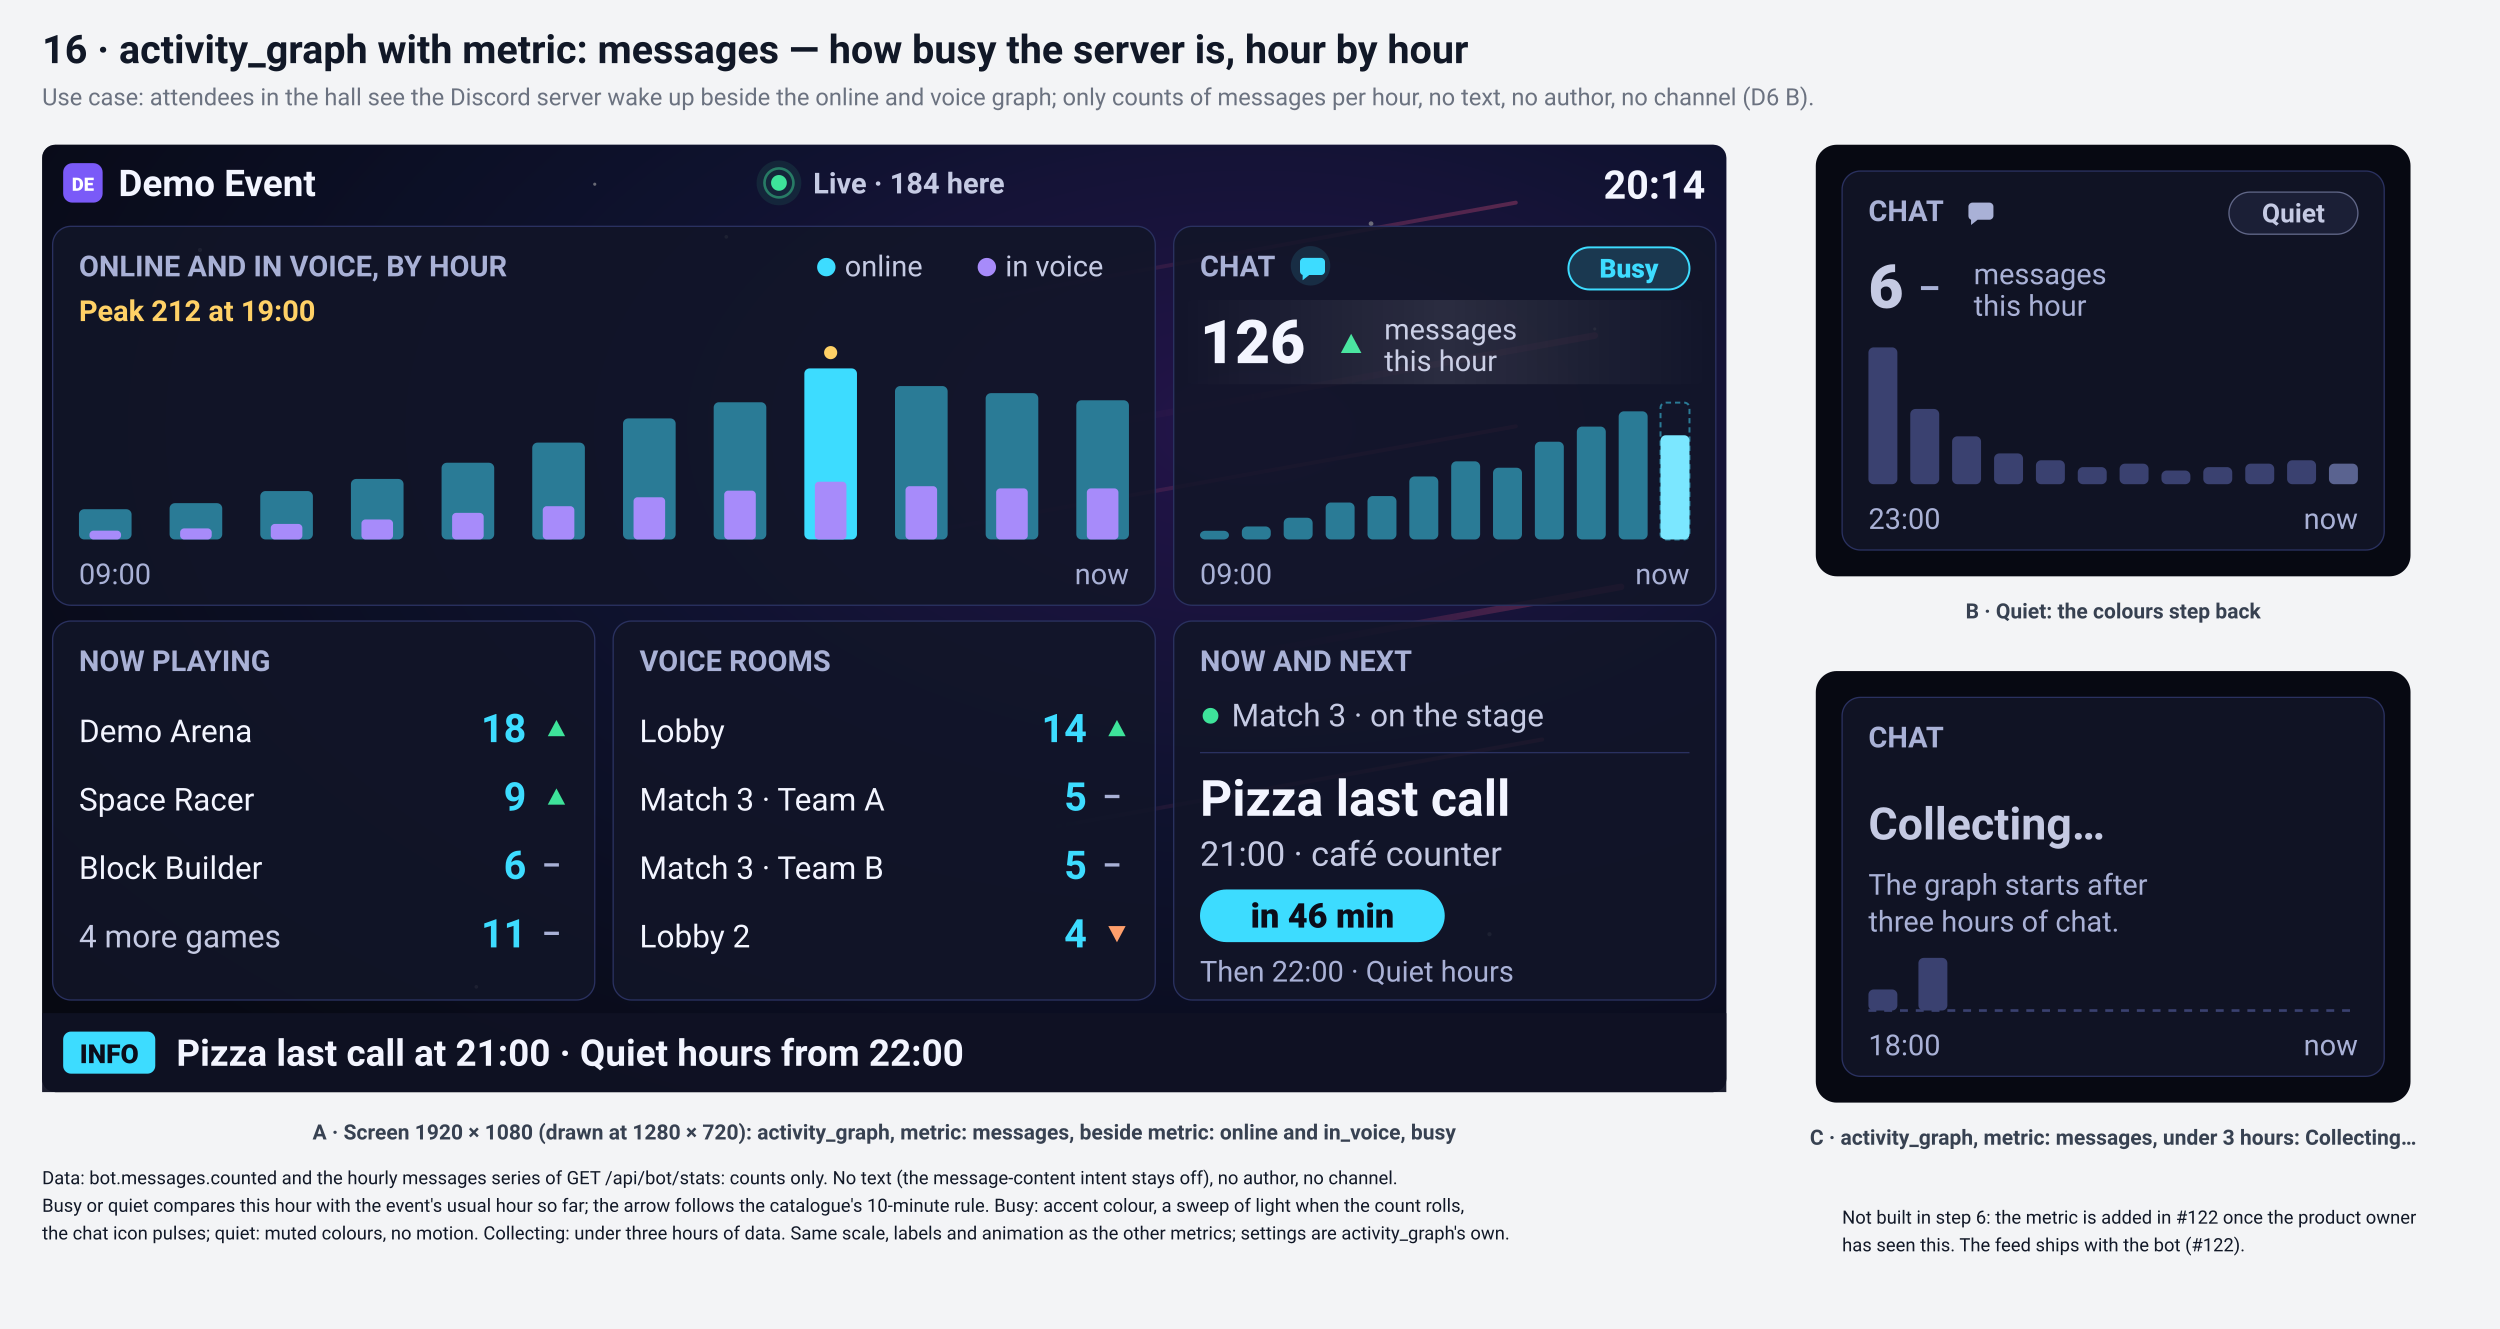
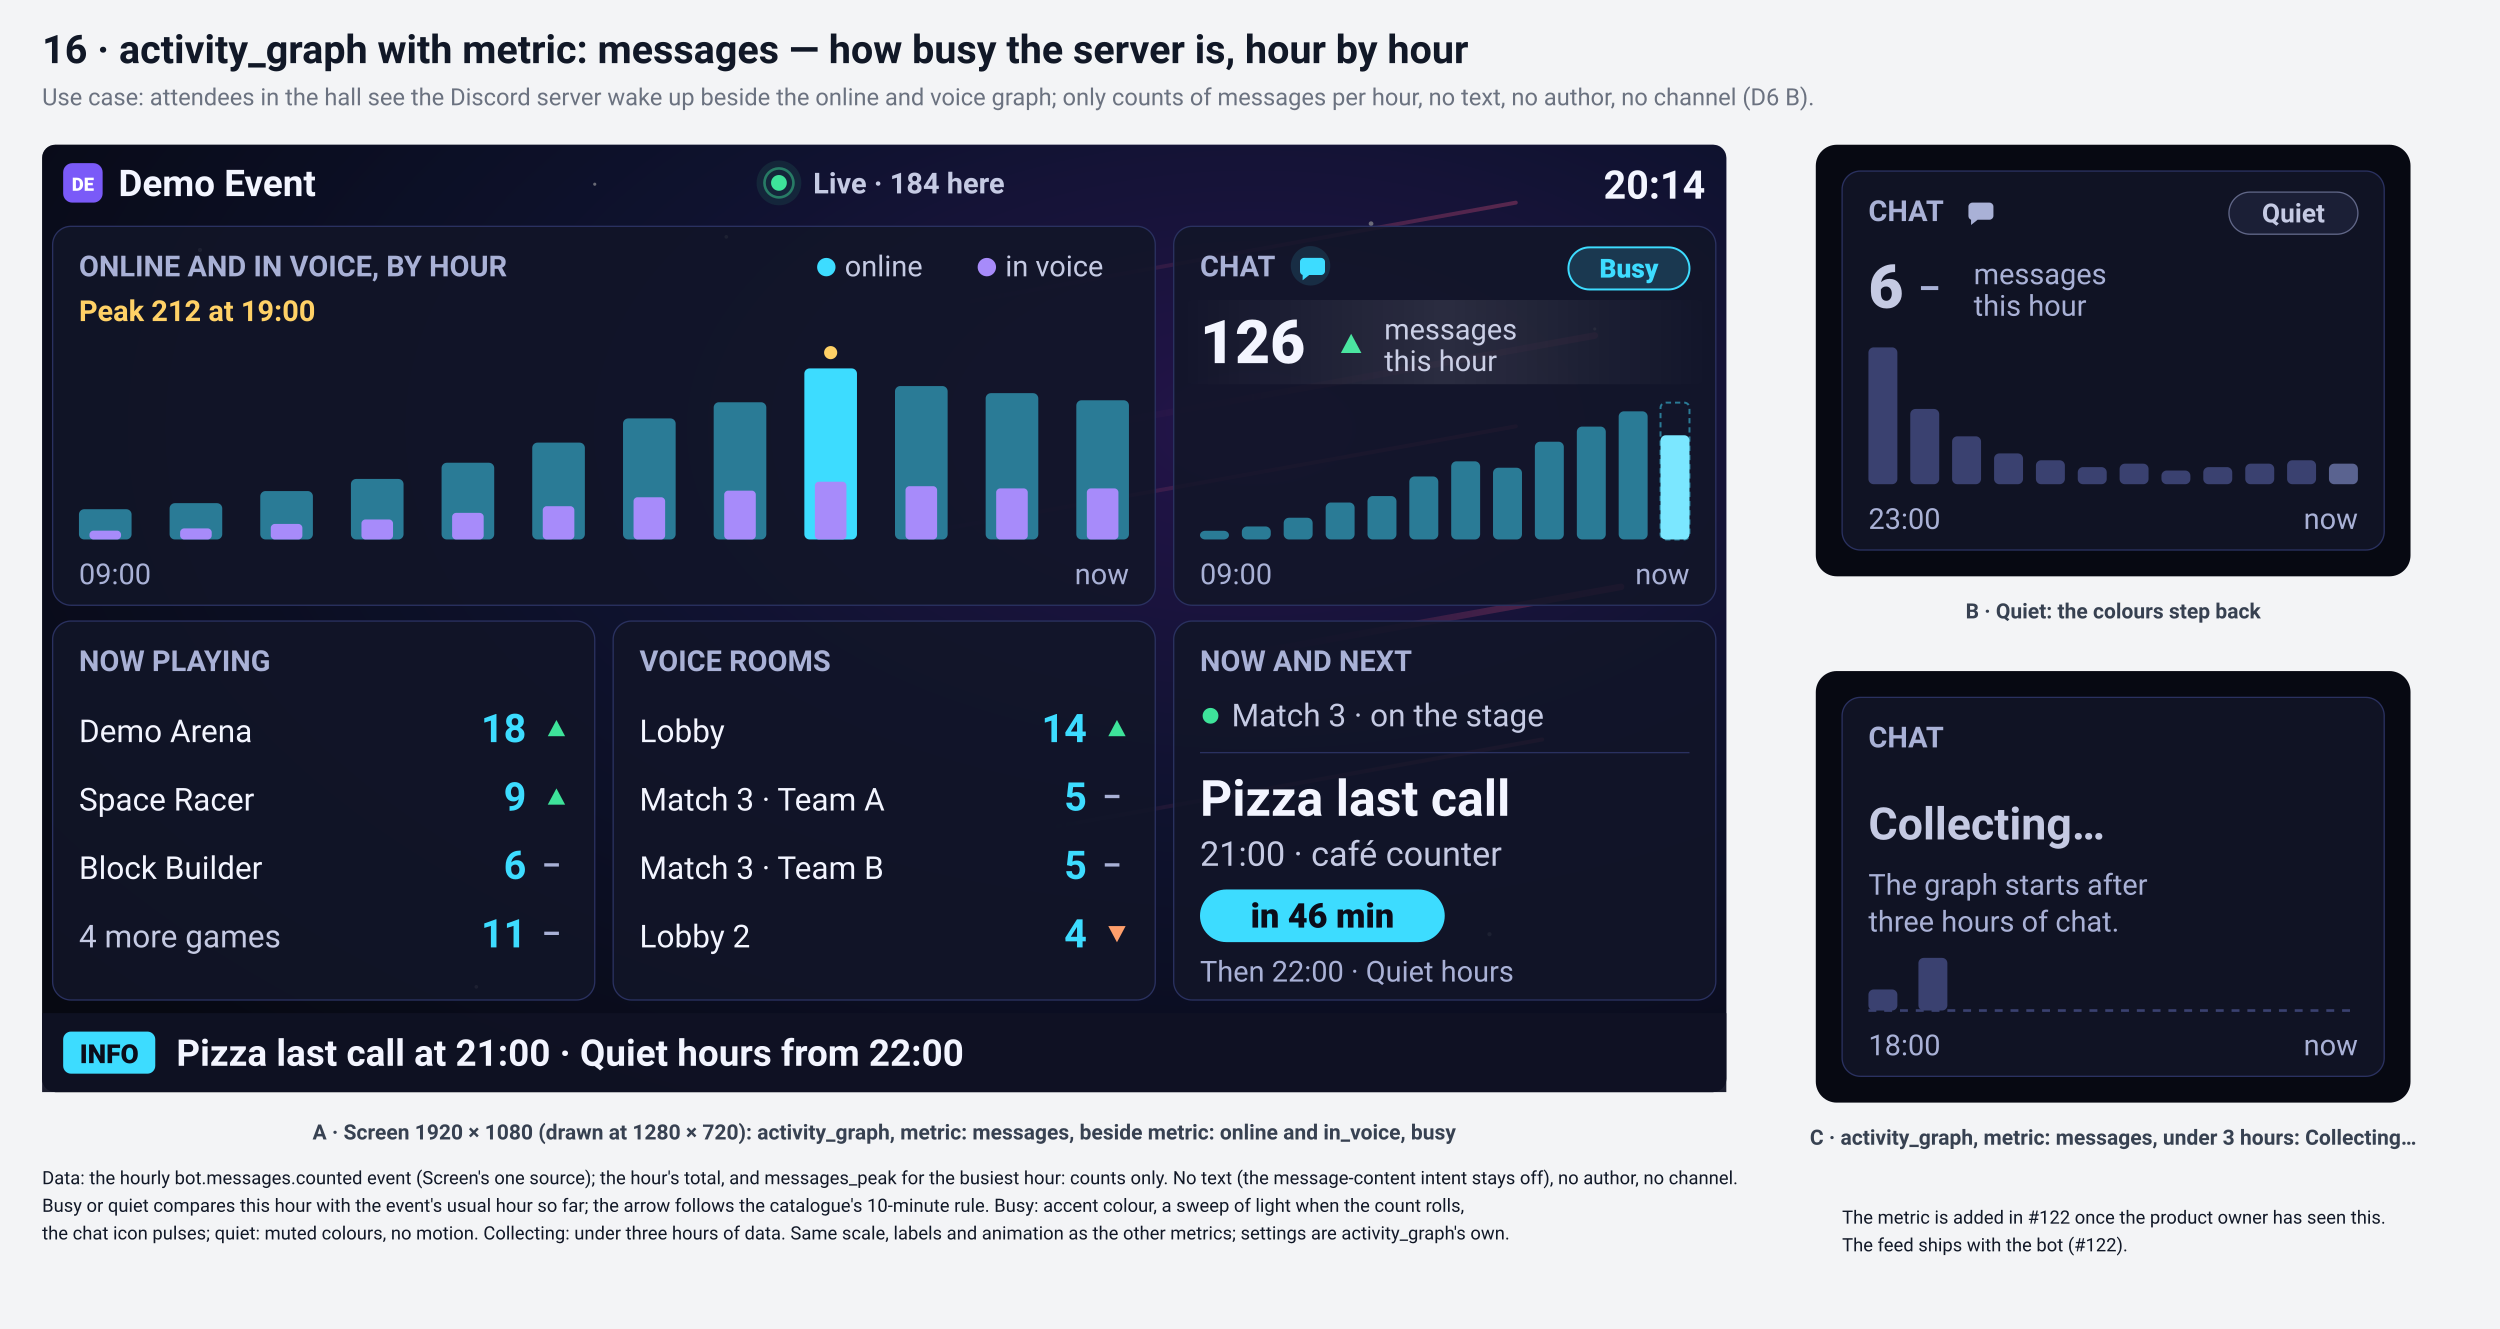
<svg xmlns="http://www.w3.org/2000/svg" viewBox="0 0 1900 1010" width="1900" height="1010" font-family="system-ui, -apple-system, 'Segoe UI', Roboto, Helvetica, Arial, sans-serif">
  <rect x="0" y="0" width="1900" height="1010" rx="0" fill="#f3f4f6" />
  <text x="32" y="48" font-size="30" fill="#111827" font-weight="700" text-anchor="start" data-box="0 1900">16 · activity_graph with metric: messages — how busy the server is, hour by hour</text>
  <text x="32" y="80" font-size="18" fill="#6b7280" font-weight="400" text-anchor="start" data-box="0 1900">Use case: attendees in the hall see the Discord server wake up beside the online and voice graph; only counts of messages per hour, no text, no author, no channel (D6 B).</text>
  <defs>
    <clipPath id="s16clip">
      <rect x="32" y="110" width="1280" height="720" rx="10" />
    </clipPath>
    <radialGradient id="s16bg" cx="0.72" cy="0.3" r="0.9">
      <stop offset="0" stop-color="#3b1d78" />
      <stop offset="0.45" stop-color="#151a46" />
      <stop offset="1" stop-color="#070912" />
    </radialGradient>
    <linearGradient id="s16streak" x1="0" y1="0" x2="1" y2="0">
      <stop offset="0" stop-color="#ff5fa2" stop-opacity="0" />
      <stop offset="1" stop-color="#ff5fa2" stop-opacity="0.55" />
    </linearGradient>
    <linearGradient id="s16cover" x1="0" y1="0" x2="1" y2="1">
      <stop offset="0" stop-color="#7a3cff" />
      <stop offset="1" stop-color="#ff5fa2" />
    </linearGradient>
    <linearGradient id="s16sweep" x1="0" y1="0" x2="1" y2="0">
      <stop offset="0" stop-color="#ffffff" stop-opacity="0" />
      <stop offset="0.5" stop-color="#ffffff" stop-opacity="0.10" />
      <stop offset="1" stop-color="#ffffff" stop-opacity="0" />
    </linearGradient>
  </defs>
  <g clip-path="url(#s16clip)">
    <rect x="32" y="110" width="1280" height="720" rx="0" fill="url(#s16bg)" />
    <path d="M732,230 l420,-76" stroke="url(#s16streak)" stroke-width="3" stroke-linecap="round" />
    <path d="M852,320 l360,-65" stroke="url(#s16streak)" stroke-width="5" stroke-linecap="round" />
    <path d="M672,410 l480,-86" stroke="url(#s16streak)" stroke-width="3" stroke-linecap="round" />
    <path d="M932,500 l300,-54" stroke="url(#s16streak)" stroke-width="5" stroke-linecap="round" />
    <path d="M792,630 l380,-68" stroke="url(#s16streak)" stroke-width="3" stroke-linecap="round" />
    <circle cx="152" cy="190" r="1.6" fill="#ffffff" fill-opacity="0.7" />
    <circle cx="452" cy="140" r="1.2" fill="#ffffff" fill-opacity="0.7" />
    <circle cx="552" cy="180" r="1.4" fill="#ffffff" fill-opacity="0.7" />
    <circle cx="1042" cy="170" r="1.8" fill="#ffffff" fill-opacity="0.7" />
    <circle cx="1212" cy="250" r="1.2" fill="#ffffff" fill-opacity="0.7" />
    <circle cx="362" cy="750" r="1.4" fill="#ffffff" fill-opacity="0.7" />
    <circle cx="1132" cy="710" r="1.6" fill="#ffffff" fill-opacity="0.7" />
    <rect x="32" y="110" width="1280" height="720" rx="0" fill="#070912" fill-opacity="0.45" />
  </g>
  <rect x="48" y="124" width="30" height="30" rx="7" fill="#7a5af8" />
  <text x="63" y="145" font-size="14" fill="#fff" font-weight="800" text-anchor="middle" data-box="48 78">DE</text>
  <text x="90" y="149" font-size="28" fill="#f3f5ff" font-weight="700" text-anchor="start" data-box="86 432">Demo Event</text>
  <circle cx="592" cy="139" r="17" fill="#3ee39a" fill-opacity="0.10" />
  <circle cx="592" cy="139" r="11" fill="none" stroke="#3ee39a" stroke-opacity="0.45" stroke-width="2" />
  <circle cx="592" cy="139" r="6" fill="#3ee39a" />
  <text x="618" y="147" font-size="22" fill="#c5cae3" font-weight="600" text-anchor="start" data-box="614 932">Live · 184 here</text>
  <text x="1296" y="151" font-size="30" fill="#f3f5ff" font-weight="600" text-anchor="end" data-box="1132 1302">20:14</text>
  <rect x="40" y="172" width="838" height="288" rx="14" fill="#121528" stroke="#2a3160" stroke-width="1" fill-opacity="0.86" />
  <text x="60" y="210" font-size="22" fill="#a9b1d6" font-weight="700" text-anchor="start" data-box="56 862">ONLINE AND IN VOICE, BY HOUR</text>
  <circle cx="628" cy="203" r="7" fill="#3ddcff" />
  <text x="642" y="210" font-size="22" fill="#c5cae3" font-weight="400" text-anchor="start" data-box="638 728">online</text>
  <circle cx="750" cy="203" r="7" fill="#a78bfa" />
  <text x="764" y="210" font-size="22" fill="#c5cae3" font-weight="400" text-anchor="start" data-box="760 862">in voice</text>
  <text x="60" y="244" font-size="22" fill="#ffd166" font-weight="600" text-anchor="start" data-box="56 862">Peak 212 at 19:00</text>
  <rect x="60.0" y="387.0" width="40" height="23.0" rx="4" fill="#2a7b96" />
  <rect x="68.0" y="403.3" width="24" height="6.7" rx="3" fill="#a78bfa" />
  <rect x="128.9" y="382.4" width="40" height="27.6" rx="4" fill="#2a7b96" />
  <rect x="136.9" y="401.6" width="24" height="8.4" rx="3" fill="#a78bfa" />
  <rect x="197.8" y="373.2" width="40" height="36.8" rx="4" fill="#2a7b96" />
  <rect x="205.8" y="398.2" width="24" height="11.8" rx="3" fill="#a78bfa" />
  <rect x="266.7" y="364.0" width="40" height="46.0" rx="4" fill="#2a7b96" />
  <rect x="274.7" y="394.8" width="24" height="15.2" rx="3" fill="#a78bfa" />
  <rect x="335.6" y="351.7" width="40" height="58.3" rx="4" fill="#2a7b96" />
  <rect x="343.6" y="389.8" width="24" height="20.2" rx="3" fill="#a78bfa" />
  <rect x="404.5" y="336.4" width="40" height="73.6" rx="4" fill="#2a7b96" />
  <rect x="412.5" y="384.7" width="24" height="25.3" rx="3" fill="#a78bfa" />
  <rect x="473.5" y="318.0" width="40" height="92.0" rx="4" fill="#2a7b96" />
  <rect x="481.5" y="377.9" width="24" height="32.1" rx="3" fill="#a78bfa" />
  <rect x="542.4" y="305.7" width="40" height="104.3" rx="4" fill="#2a7b96" />
  <rect x="550.4" y="372.9" width="24" height="37.1" rx="3" fill="#a78bfa" />
  <rect x="611.3" y="280.0" width="40" height="130.0" rx="4" fill="#3ddcff" />
  <rect x="619.3" y="366.1" width="24" height="43.9" rx="3" fill="#a78bfa" />
  <rect x="680.2" y="293.4" width="40" height="116.6" rx="4" fill="#2a7b96" />
  <rect x="688.2" y="369.5" width="24" height="40.5" rx="3" fill="#a78bfa" />
  <rect x="749.1" y="298.8" width="40" height="111.2" rx="4" fill="#2a7b96" />
  <rect x="757.1" y="371.2" width="24" height="38.8" rx="3" fill="#a78bfa" />
  <rect x="818.0" y="304.2" width="40" height="105.8" rx="4" fill="#2a7b96" />
  <rect x="826.0" y="371.2" width="24" height="38.8" rx="3" fill="#a78bfa" />
  <circle cx="631.3" cy="268" r="5" fill="#ffd166" />
  <text x="60" y="444" font-size="22" fill="#a9b1d6" font-weight="400" text-anchor="start" data-box="56 180">09:00</text>
  <text x="858" y="444" font-size="22" fill="#a9b1d6" font-weight="400" text-anchor="end" data-box="738 862">now</text>
  <rect x="892" y="172" width="412" height="288" rx="14" fill="#121528" stroke="#2a3160" stroke-width="1" fill-opacity="0.86" />
  <text x="912" y="210" font-size="22" fill="#a9b1d6" font-weight="700" text-anchor="start" data-box="908 1288">CHAT</text>
  <circle cx="996" cy="202" r="15" fill="#3ddcff" fill-opacity="0.12" />
  <path d="M988,196 h16 a3,3 0 0 1 3,3 v7 a3,3 0 0 1 -3,3 h-9 l-5,4 v-4 a3,3 0 0 1 -2,-3 v-7 a3,3 0 0 1 3,-3 z" fill="#3ddcff" />
  <rect x="1192" y="188" width="92" height="32" rx="16" fill="#3ddcff" fill-opacity="0.18" />
  <rect x="1192" y="188" width="92" height="32" rx="16" fill="none" stroke="#3ddcff" stroke-width="1.5" />
  <text x="1238" y="211" font-size="20" fill="#3ddcff" font-weight="800" text-anchor="middle" data-box="1194 1282">Busy</text>
  <text x="912" y="276" font-size="46" fill="#f3f5ff" font-weight="800" text-anchor="start" data-box="908 1012">126</text>
  <text x="1014" y="270" font-size="26" fill="#3ee39a" font-weight="700" text-anchor="start" data-box="1012 1044">▲</text>
  <text x="1052" y="258" font-size="22" fill="#c5cae3" font-weight="400" text-anchor="start" data-box="1048 1288">messages</text>
  <text x="1052" y="282" font-size="22" fill="#c5cae3" font-weight="400" text-anchor="start" data-box="1048 1288">this hour</text>
  <rect x="898" y="228" width="400" height="64" rx="10" fill="url(#s16sweep)" />
  <rect x="912.0" y="403.4" width="22" height="6.6" rx="4" fill="#2a7b96" />
  <rect x="943.8" y="400.1" width="22" height="9.9" rx="4" fill="#2a7b96" />
  <rect x="975.6" y="393.5" width="22" height="16.5" rx="4" fill="#2a7b96" />
  <rect x="1007.5" y="381.9" width="22" height="28.1" rx="4" fill="#2a7b96" />
  <rect x="1039.3" y="377.0" width="22" height="33.0" rx="4" fill="#2a7b96" />
  <rect x="1071.1" y="362.1" width="22" height="47.9" rx="4" fill="#2a7b96" />
  <rect x="1102.9" y="350.6" width="22" height="59.4" rx="4" fill="#2a7b96" />
  <rect x="1134.7" y="355.5" width="22" height="54.5" rx="4" fill="#2a7b96" />
  <rect x="1166.5" y="335.7" width="22" height="74.3" rx="4" fill="#2a7b96" />
  <rect x="1198.4" y="324.2" width="22" height="85.8" rx="4" fill="#2a7b96" />
  <rect x="1230.2" y="312.6" width="22" height="97.4" rx="4" fill="#2a7b96" />
  <rect x="1262.0" y="306.0" width="22" height="104.0" rx="4" fill="none" stroke="#2a7b96" stroke-width="1.5" stroke-dasharray="4 3" />
  <rect x="1262.0" y="330.8" width="22" height="79.2" rx="4" fill="#7be7ff" />
  <text x="912" y="444" font-size="22" fill="#a9b1d6" font-weight="400" text-anchor="start" data-box="908 1032">09:00</text>
  <text x="1284" y="444" font-size="22" fill="#a9b1d6" font-weight="400" text-anchor="end" data-box="1192 1288">now</text>
  <rect x="40" y="472" width="412" height="288" rx="14" fill="#121528" stroke="#2a3160" stroke-width="1" fill-opacity="0.86" />
  <text x="60" y="510" font-size="22" fill="#a9b1d6" font-weight="700" text-anchor="start" data-box="56 436">NOW PLAYING</text>
  <text x="60" y="564" font-size="24" fill="#f3f5ff" font-weight="400" text-anchor="start" data-box="56 342">Demo Arena</text>
  <text x="400" y="564" font-size="30" fill="#3ddcff" font-weight="700" text-anchor="end" data-box="342 404">18</text>
  <text x="412" y="561" font-size="22" fill="#3ee39a" font-weight="700" text-anchor="start" data-box="410 438">▲</text>
  <text x="60" y="616" font-size="24" fill="#f3f5ff" font-weight="400" text-anchor="start" data-box="56 342">Space Racer</text>
  <text x="400" y="616" font-size="30" fill="#3ddcff" font-weight="700" text-anchor="end" data-box="342 404">9</text>
  <text x="412" y="613" font-size="22" fill="#3ee39a" font-weight="700" text-anchor="start" data-box="410 438">▲</text>
  <text x="60" y="668" font-size="24" fill="#f3f5ff" font-weight="400" text-anchor="start" data-box="56 342">Block Builder</text>
  <text x="400" y="668" font-size="30" fill="#3ddcff" font-weight="700" text-anchor="end" data-box="342 404">6</text>
  <text x="412" y="665" font-size="22" fill="#a9b1d6" font-weight="700" text-anchor="start" data-box="410 438">–</text>
  <text x="60" y="720" font-size="24" fill="#c5cae3" font-weight="400" text-anchor="start" data-box="56 342">4 more games</text>
  <text x="400" y="720" font-size="30" fill="#3ddcff" font-weight="700" text-anchor="end" data-box="342 404">11</text>
  <text x="412" y="717" font-size="22" fill="#a9b1d6" font-weight="700" text-anchor="start" data-box="410 438">–</text>
  <rect x="466" y="472" width="412" height="288" rx="14" fill="#121528" stroke="#2a3160" stroke-width="1" fill-opacity="0.86" />
  <text x="486" y="510" font-size="22" fill="#a9b1d6" font-weight="700" text-anchor="start" data-box="482 862">VOICE ROOMS</text>
  <text x="486" y="564" font-size="24" fill="#f3f5ff" font-weight="400" text-anchor="start" data-box="482 768">Lobby</text>
  <text x="826" y="564" font-size="30" fill="#3ddcff" font-weight="700" text-anchor="end" data-box="768 830">14</text>
  <text x="838" y="561" font-size="22" fill="#3ee39a" font-weight="700" text-anchor="start" data-box="836 864">▲</text>
  <text x="486" y="616" font-size="24" fill="#f3f5ff" font-weight="400" text-anchor="start" data-box="482 768">Match 3 · Team A</text>
  <text x="826" y="616" font-size="30" fill="#3ddcff" font-weight="700" text-anchor="end" data-box="768 830">5</text>
  <text x="838" y="613" font-size="22" fill="#a9b1d6" font-weight="700" text-anchor="start" data-box="836 864">–</text>
  <text x="486" y="668" font-size="24" fill="#f3f5ff" font-weight="400" text-anchor="start" data-box="482 768">Match 3 · Team B</text>
  <text x="826" y="668" font-size="30" fill="#3ddcff" font-weight="700" text-anchor="end" data-box="768 830">5</text>
  <text x="838" y="665" font-size="22" fill="#a9b1d6" font-weight="700" text-anchor="start" data-box="836 864">–</text>
  <text x="486" y="720" font-size="24" fill="#f3f5ff" font-weight="400" text-anchor="start" data-box="482 768">Lobby 2</text>
  <text x="826" y="720" font-size="30" fill="#3ddcff" font-weight="700" text-anchor="end" data-box="768 830">4</text>
  <text x="838" y="717" font-size="22" fill="#ff9f6b" font-weight="700" text-anchor="start" data-box="836 864">▼</text>
  <rect x="892" y="472" width="412" height="288" rx="14" fill="#121528" stroke="#2a3160" stroke-width="1" fill-opacity="0.86" />
  <text x="912" y="510" font-size="22" fill="#a9b1d6" font-weight="700" text-anchor="start" data-box="908 1288">NOW AND NEXT</text>
  <circle cx="920" cy="544" r="6" fill="#3ee39a" />
  <text x="936" y="552" font-size="24" fill="#c5cae3" font-weight="400" text-anchor="start" data-box="932 1288">Match 3 · on the stage</text>
  <line x1="912" y1="572" x2="1284" y2="572" stroke="#2a3160" stroke-width="1" />
  <text x="912" y="620" font-size="38" fill="#f3f5ff" font-weight="700" text-anchor="start" data-box="908 1288">Pizza last call</text>
  <text x="912" y="658" font-size="26" fill="#c5cae3" font-weight="400" text-anchor="start" data-box="908 1288">21:00 · café counter</text>
  <rect x="912" y="676" width="186" height="40" rx="20" fill="#3ddcff" />
  <text x="1005" y="705" font-size="26" fill="#0b0d1a" font-weight="800" text-anchor="middle" data-box="914 1096">in 46 min</text>
  <text x="912" y="746" font-size="22" fill="#a9b1d6" font-weight="400" text-anchor="start" data-box="908 1288">Then 22:00 · Quiet hours</text>
  <rect x="32" y="770" width="1280" height="60" rx="0" fill="#0f1224" fill-opacity="0.94" />
  <rect x="48" y="784" width="70" height="32" rx="6" fill="#3ddcff" />
  <text x="83" y="808" font-size="20" fill="#0b0d1a" font-weight="800" text-anchor="middle" data-box="50 116">INFO</text>
  <text x="134" y="810" font-size="28" fill="#f3f5ff" font-weight="600" text-anchor="start" data-box="130 1302">Pizza last call at 21:00 · Quiet hours from 22:00</text>
  <text x="672" y="866" font-size="16" fill="#374151" font-weight="600" text-anchor="middle" data-box="32 1312">A · Screen 1920 × 1080 (drawn at 1280 × 720): activity_graph, metric: messages, beside metric: online and in_voice, busy</text>
  <rect x="1380" y="110" width="452" height="328" rx="16" fill="#070912" />
  <rect x="1400" y="130" width="412" height="288" rx="14" fill="#121528" stroke="#2a3160" stroke-width="1" fill-opacity="0.86" />
  <text x="1420" y="168" font-size="22" fill="#a9b1d6" font-weight="700" text-anchor="start" data-box="1416 1796">CHAT</text>
  <path d="M1496,154 h16 a3,3 0 0 1 3,3 v7 a3,3 0 0 1 -3,3 h-9 l-5,4 v-4 a3,3 0 0 1 -2,-3 v-7 a3,3 0 0 1 3,-3 z" fill="#a9b1d6" />
  <rect x="1694" y="146" width="98" height="32" rx="16" fill="#1b1f36" stroke="#616788" stroke-width="1" />
  <text x="1743" y="169" font-size="20" fill="#c5cae3" font-weight="700" text-anchor="middle" data-box="1696 1790">Quiet</text>
  <text x="1420" y="234" font-size="46" fill="#c5cae3" font-weight="800" text-anchor="start" data-box="1416 1520">6</text>
  <text x="1458" y="228" font-size="26" fill="#a9b1d6" font-weight="700" text-anchor="start" data-box="1456 1488">–</text>
  <text x="1500" y="216" font-size="22" fill="#a9b1d6" font-weight="400" text-anchor="start" data-box="1496 1796">messages</text>
  <text x="1500" y="240" font-size="22" fill="#a9b1d6" font-weight="400" text-anchor="start" data-box="1496 1796">this hour</text>
  <rect x="1420.0" y="264.0" width="22" height="104.0" rx="4" fill="#3a4170" />
  <rect x="1451.8" y="310.8" width="22" height="57.2" rx="4" fill="#3a4170" />
  <rect x="1483.6" y="331.6" width="22" height="36.4" rx="4" fill="#3a4170" />
  <rect x="1515.5" y="344.6" width="22" height="23.4" rx="4" fill="#3a4170" />
  <rect x="1547.3" y="349.8" width="22" height="18.2" rx="4" fill="#3a4170" />
  <rect x="1579.1" y="355.0" width="22" height="13.0" rx="4" fill="#3a4170" />
  <rect x="1610.9" y="352.4" width="22" height="15.6" rx="4" fill="#3a4170" />
  <rect x="1642.7" y="357.6" width="22" height="10.4" rx="4" fill="#3a4170" />
  <rect x="1674.5" y="355.0" width="22" height="13.0" rx="4" fill="#3a4170" />
  <rect x="1706.4" y="352.4" width="22" height="15.6" rx="4" fill="#3a4170" />
  <rect x="1738.2" y="349.8" width="22" height="18.2" rx="4" fill="#3a4170" />
  <rect x="1770.0" y="352.4" width="22" height="15.6" rx="4" fill="#5a6390" />
  <text x="1420" y="402" font-size="22" fill="#a9b1d6" font-weight="400" text-anchor="start" data-box="1416 1540">23:00</text>
  <text x="1792" y="402" font-size="22" fill="#a9b1d6" font-weight="400" text-anchor="end" data-box="1700 1796">now</text>
  <text x="1606.0" y="470" font-size="16" fill="#374151" font-weight="600" text-anchor="middle" data-box="1360 1852">B · Quiet: the colours step back</text>
  <rect x="1380" y="510" width="452" height="328" rx="16" fill="#070912" />
  <rect x="1400" y="530" width="412" height="288" rx="14" fill="#121528" stroke="#2a3160" stroke-width="1" fill-opacity="0.86" />
  <text x="1420" y="568" font-size="22" fill="#a9b1d6" font-weight="700" text-anchor="start" data-box="1416 1796">CHAT</text>
  <text x="1420" y="638" font-size="34" fill="#c5cae3" font-weight="700" text-anchor="start" data-box="1416 1796">Collecting…</text>
  <text x="1420" y="680" font-size="22" fill="#a9b1d6" font-weight="400" text-anchor="start" data-box="1416 1796">The graph starts after</text>
  <text x="1420" y="708" font-size="22" fill="#a9b1d6" font-weight="400" text-anchor="start" data-box="1416 1796">three hours of chat.</text>
  <line x1="1420" y1="768" x2="1792" y2="768" stroke="#3a4170" stroke-width="2" stroke-dasharray="6 6" />
  <rect x="1420.0" y="752.0" width="22" height="16.0" rx="4" fill="#3a4170" />
  <rect x="1458.0" y="728.0" width="22" height="40.0" rx="4" fill="#3a4170" />
  <text x="1420" y="802" font-size="22" fill="#a9b1d6" font-weight="400" text-anchor="start" data-box="1416 1540">18:00</text>
  <text x="1792" y="802" font-size="22" fill="#a9b1d6" font-weight="400" text-anchor="end" data-box="1700 1796">now</text>
  <text x="1606.0" y="870" font-size="16" fill="#374151" font-weight="600" text-anchor="middle" data-box="1360 1852">C · activity_graph, metric: messages, under 3 hours: Collecting…</text>
-   <text x="32" y="900" font-size="14" fill="#111827" font-weight="400" text-anchor="start" data-box="32 1312">Data: bot.messages.counted and the hourly messages series of GET /api/bot/stats: counts only. No text (the message-content intent stays off), no author, no channel.</text>
+   <text x="32" y="900" font-size="14" fill="#111827" font-weight="400" text-anchor="start" data-box="32 1312">Data: the hourly bot.messages.counted event (Screen's one source); the hour's total, and messages_peak for the busiest hour: counts only. No text (the message-content intent stays off), no author, no channel.</text>
  <text x="32" y="921" font-size="14" fill="#111827" font-weight="400" text-anchor="start" data-box="32 1312">Busy or quiet compares this hour with the event's usual hour so far; the arrow follows the catalogue's 10-minute rule. Busy: accent colour, a sweep of light when the count rolls,</text>
  <text x="32" y="942" font-size="14" fill="#111827" font-weight="400" text-anchor="start" data-box="32 1312">the chat icon pulses; quiet: muted colours, no motion. Collecting: under three hours of data. Same scale, labels and animation as the other metrics; settings are activity_graph's own.</text>
-   <text x="1400" y="930" font-size="14" fill="#111827" font-weight="400" text-anchor="start" data-box="1380 1880">Not built in step 6: the metric is added in #122 once the product owner</text>
-   <text x="1400" y="951" font-size="14" fill="#111827" font-weight="400" text-anchor="start" data-box="1380 1880">has seen this. The feed ships with the bot (#122).</text>
+   <text x="1400" y="930" font-size="14" fill="#111827" font-weight="400" text-anchor="start" data-box="1380 1880">The metric is added in #122 once the product owner has seen this.</text>
+   <text x="1400" y="951" font-size="14" fill="#111827" font-weight="400" text-anchor="start" data-box="1380 1880">The feed ships with the bot (#122).</text>
</svg>
